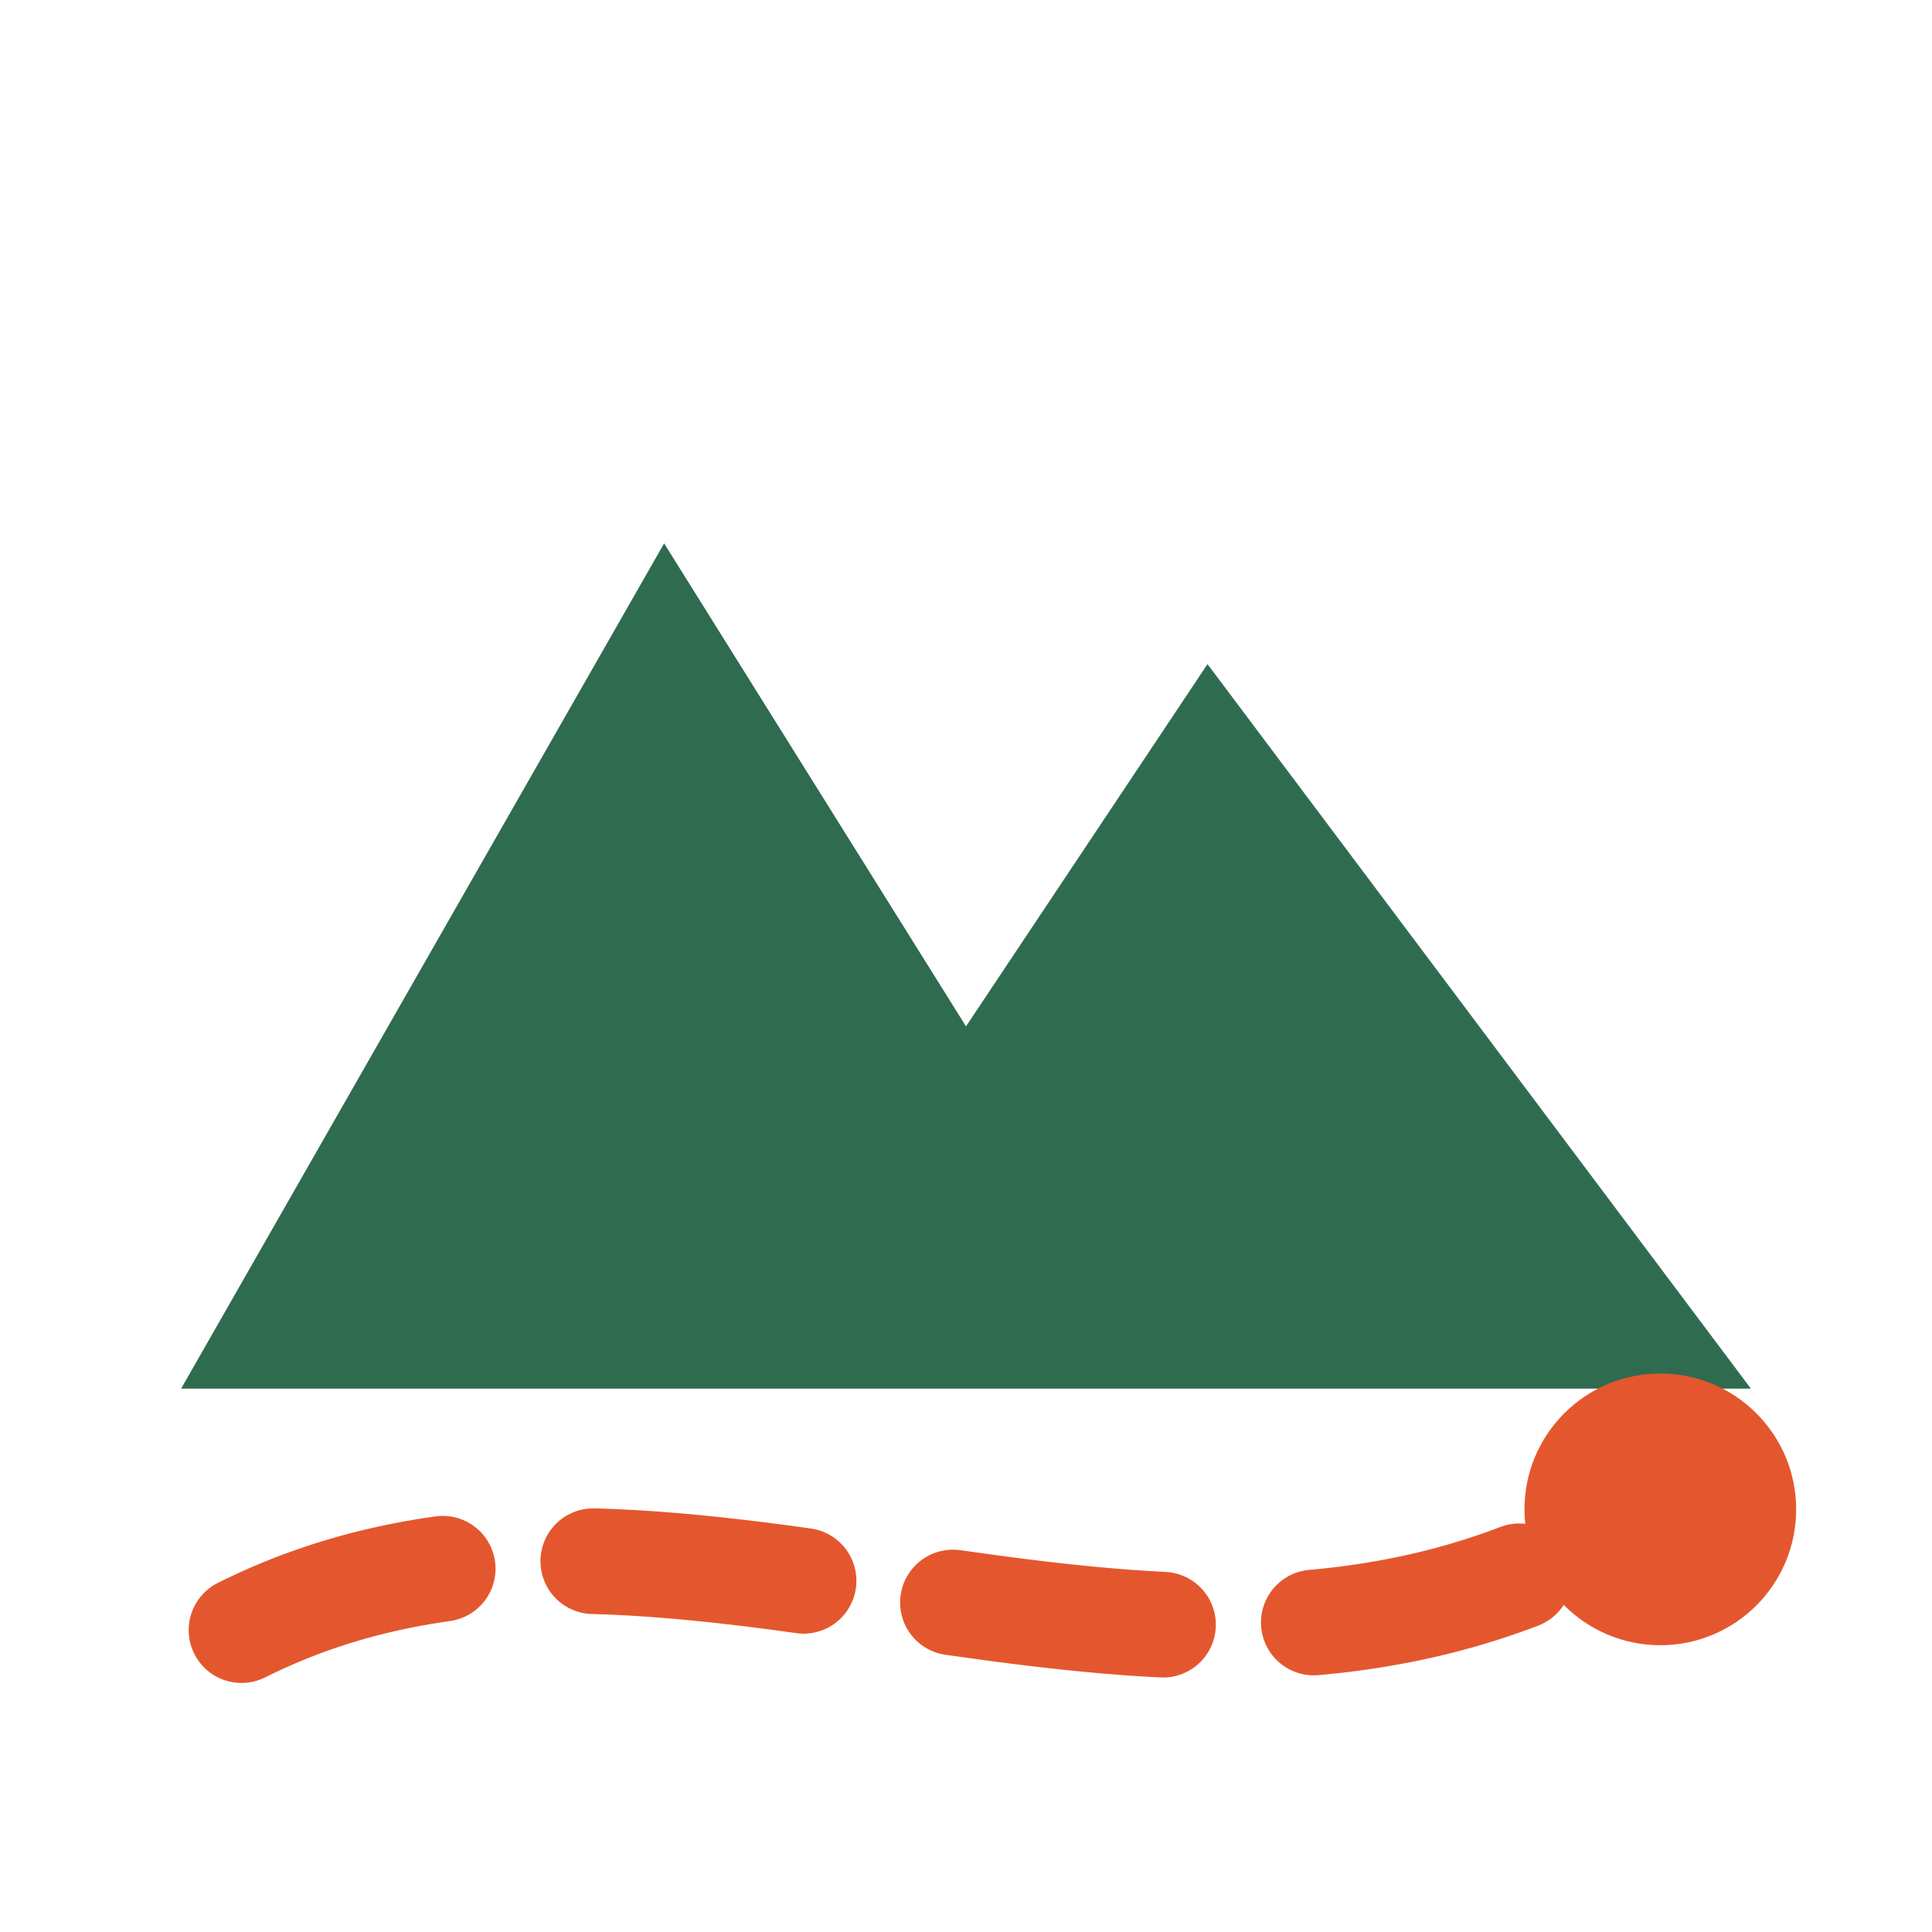
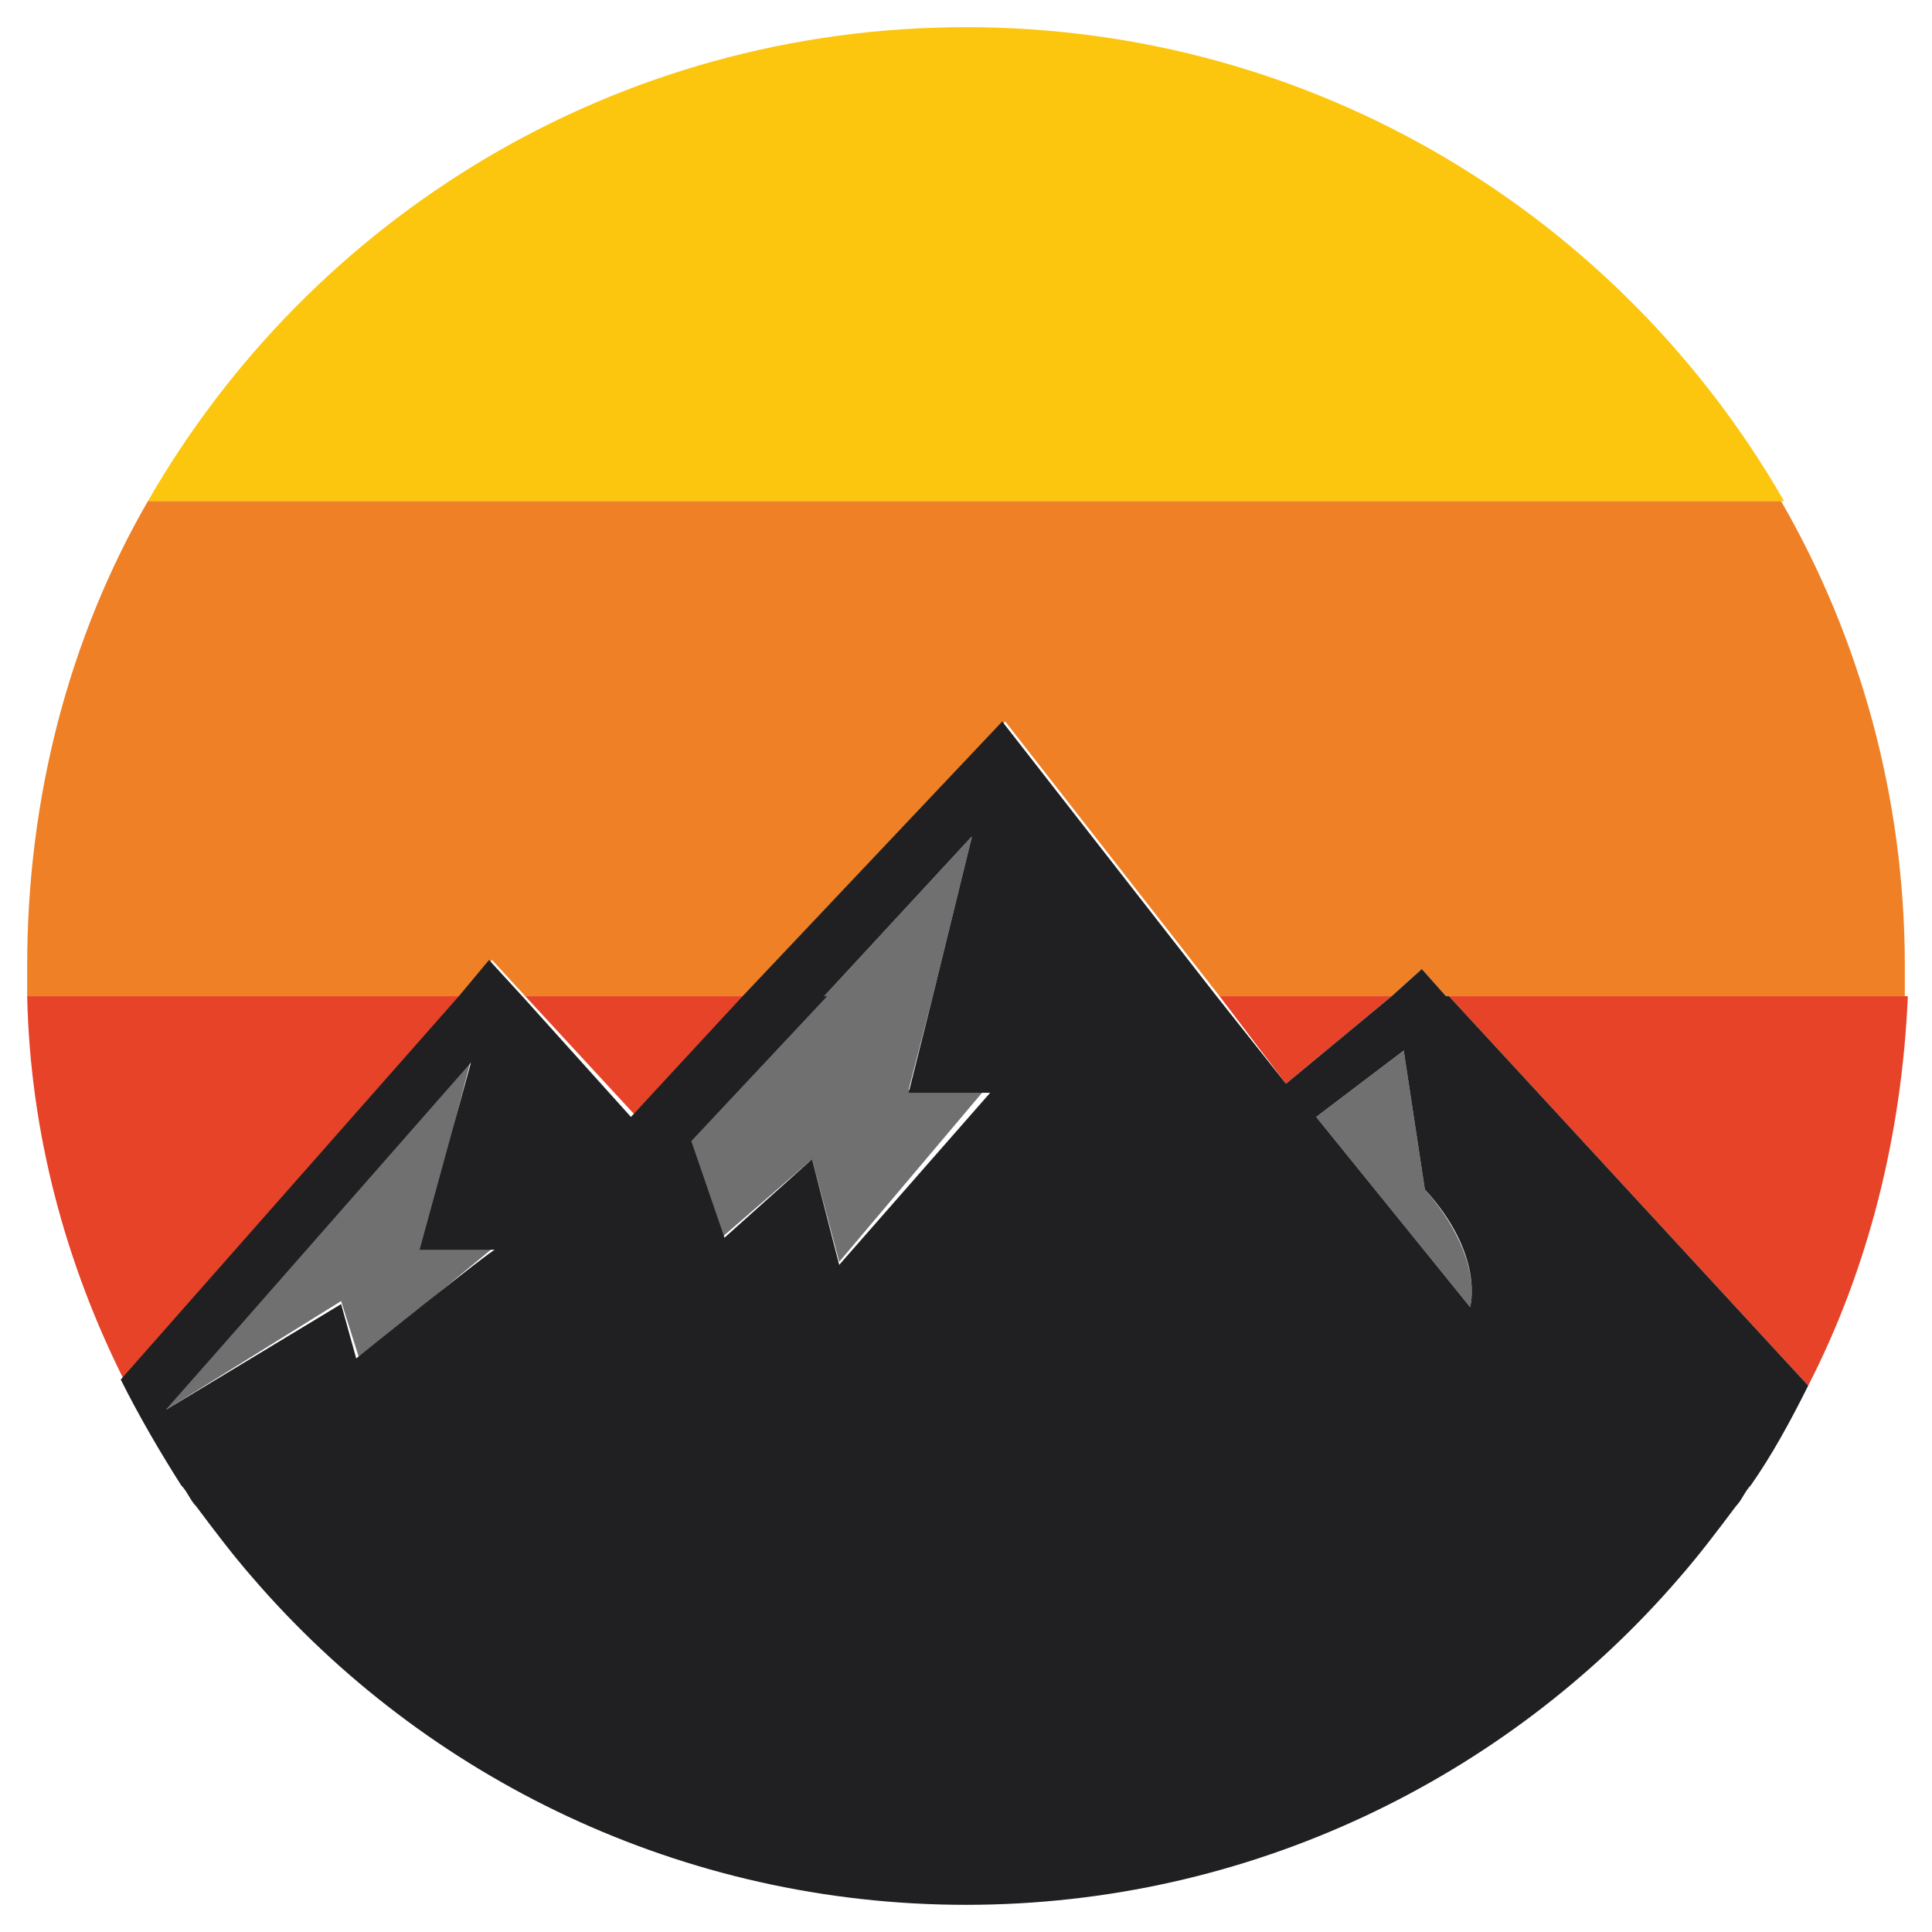
- <svg xmlns="http://www.w3.org/2000/svg" viewBox="0 0 64 64" role="img" aria-label="Adventure Planner">
-   <path d="M6 46 L22 18 L32 34 L40 22 L58 46 Z" fill="#2f6b4f" />
-   <path d="M8 54 C 22 47, 38 59, 53 51" fill="none" stroke="#e4572e" stroke-width="3.5" stroke-linecap="round" stroke-dasharray="7 5" />
-   <circle cx="55" cy="50" r="4.5" fill="#e4572e" />
+ <svg xmlns="http://www.w3.org/2000/svg" id="Capa_1" version="1.1" viewBox="0 0 64 64">
+   <defs>
+     <style>
+       .st0 {
+         fill: #717070;
+       }
+ 
+       .st1 {
+         fill: #e64328;
+       }
+ 
+       .st2 {
+         fill: #202022;
+       }
+ 
+       .st3 {
+         fill: #fbc60d;
+       }
+ 
+       .st4 {
+         fill: #ef8025;
+       }
+     </style>
+   </defs>
+   <path class="st3" d="M32,.9C20.4.9,10.3,7.2,4.9,16.6h54.2C53.7,7.2,43.6.9,32,.9Z" />
+   <path class="st4" d="M.9,33h14.4l1-1.2,1.1,1.2h7.3l8.6-9.1,7.1,9.1h5.7l1-.9.8.9h15.2c0-.3,0-.6,0-1,0-5.6-1.5-10.9-4.1-15.4H4.9C2.3,21.1.9,26.4.9,32s0,.6,0,1Z" />
+   <polygon class="st1" points="24.7 33 17.4 33 21 36.9 24.7 33" />
+   <path class="st1" d="M59.9,45.9c2-3.9,3.1-8.3,3.3-12.9h-15.2l11.9,12.9Z" />
+   <path class="st1" d="M.9,33c.1,4.6,1.3,8.9,3.2,12.7l11.2-12.7H.9Z" />
+   <polygon class="st1" points="46.1 33 40.4 33 42.6 35.9 46.1 33" />
+   <polygon class="st0" points="30.1 36.1 30.9 33 32.2 27.7 27.3 33 22.8 37.8 23.9 41 26.9 38.4 27.8 41.8 32.7 36 30.1 36.1" />
+   <polygon class="st0" points="15.6 35.1 5.5 46.7 11.3 43.1 11.9 45 16.5 41.2 14 41.3 15.6 35.1" />
+   <path class="st0" d="M46.5,34.8l-2.9,2.2,5.1,6.3s.5-1.6-1.5-3.9l-.7-4.6Z" />
+   <path class="st2" d="M47.9,33l-.8-.9-1,.9-3.5,2.9-2.3-2.9-7.1-9.1-8.6,9.1-3.7,4-3.6-4-1.1-1.2-1,1.2-11.2,12.7c.6,1.2,1.3,2.4,2,3.5.2.2.3.5.5.7.6.8,1.2,1.6,1.9,2.4,5.7,6.6,14.2,10.8,23.6,10.8s17.9-4.2,23.6-10.8c.7-.8,1.3-1.6,1.9-2.4.2-.2.3-.5.5-.7.7-1,1.3-2.1,1.9-3.3l-11.9-12.9ZM46.5,34.8l.7,4.6c2,2.2,1.5,3.9,1.5,3.9l-5.1-6.3,2.9-2.2ZM27.3,33l4.9-5.3-1.3,5.3-.8,3.2h2.7c0,0-5,5.7-5,5.7l-.9-3.5-2.9,2.6-1.1-3.2,4.5-4.8ZM5.5,46.7l10.1-11.5-1.7,6.2h2.5c0-.1-4.6,3.6-4.6,3.6l-.5-1.8-5.8,3.5Z" />
</svg>
